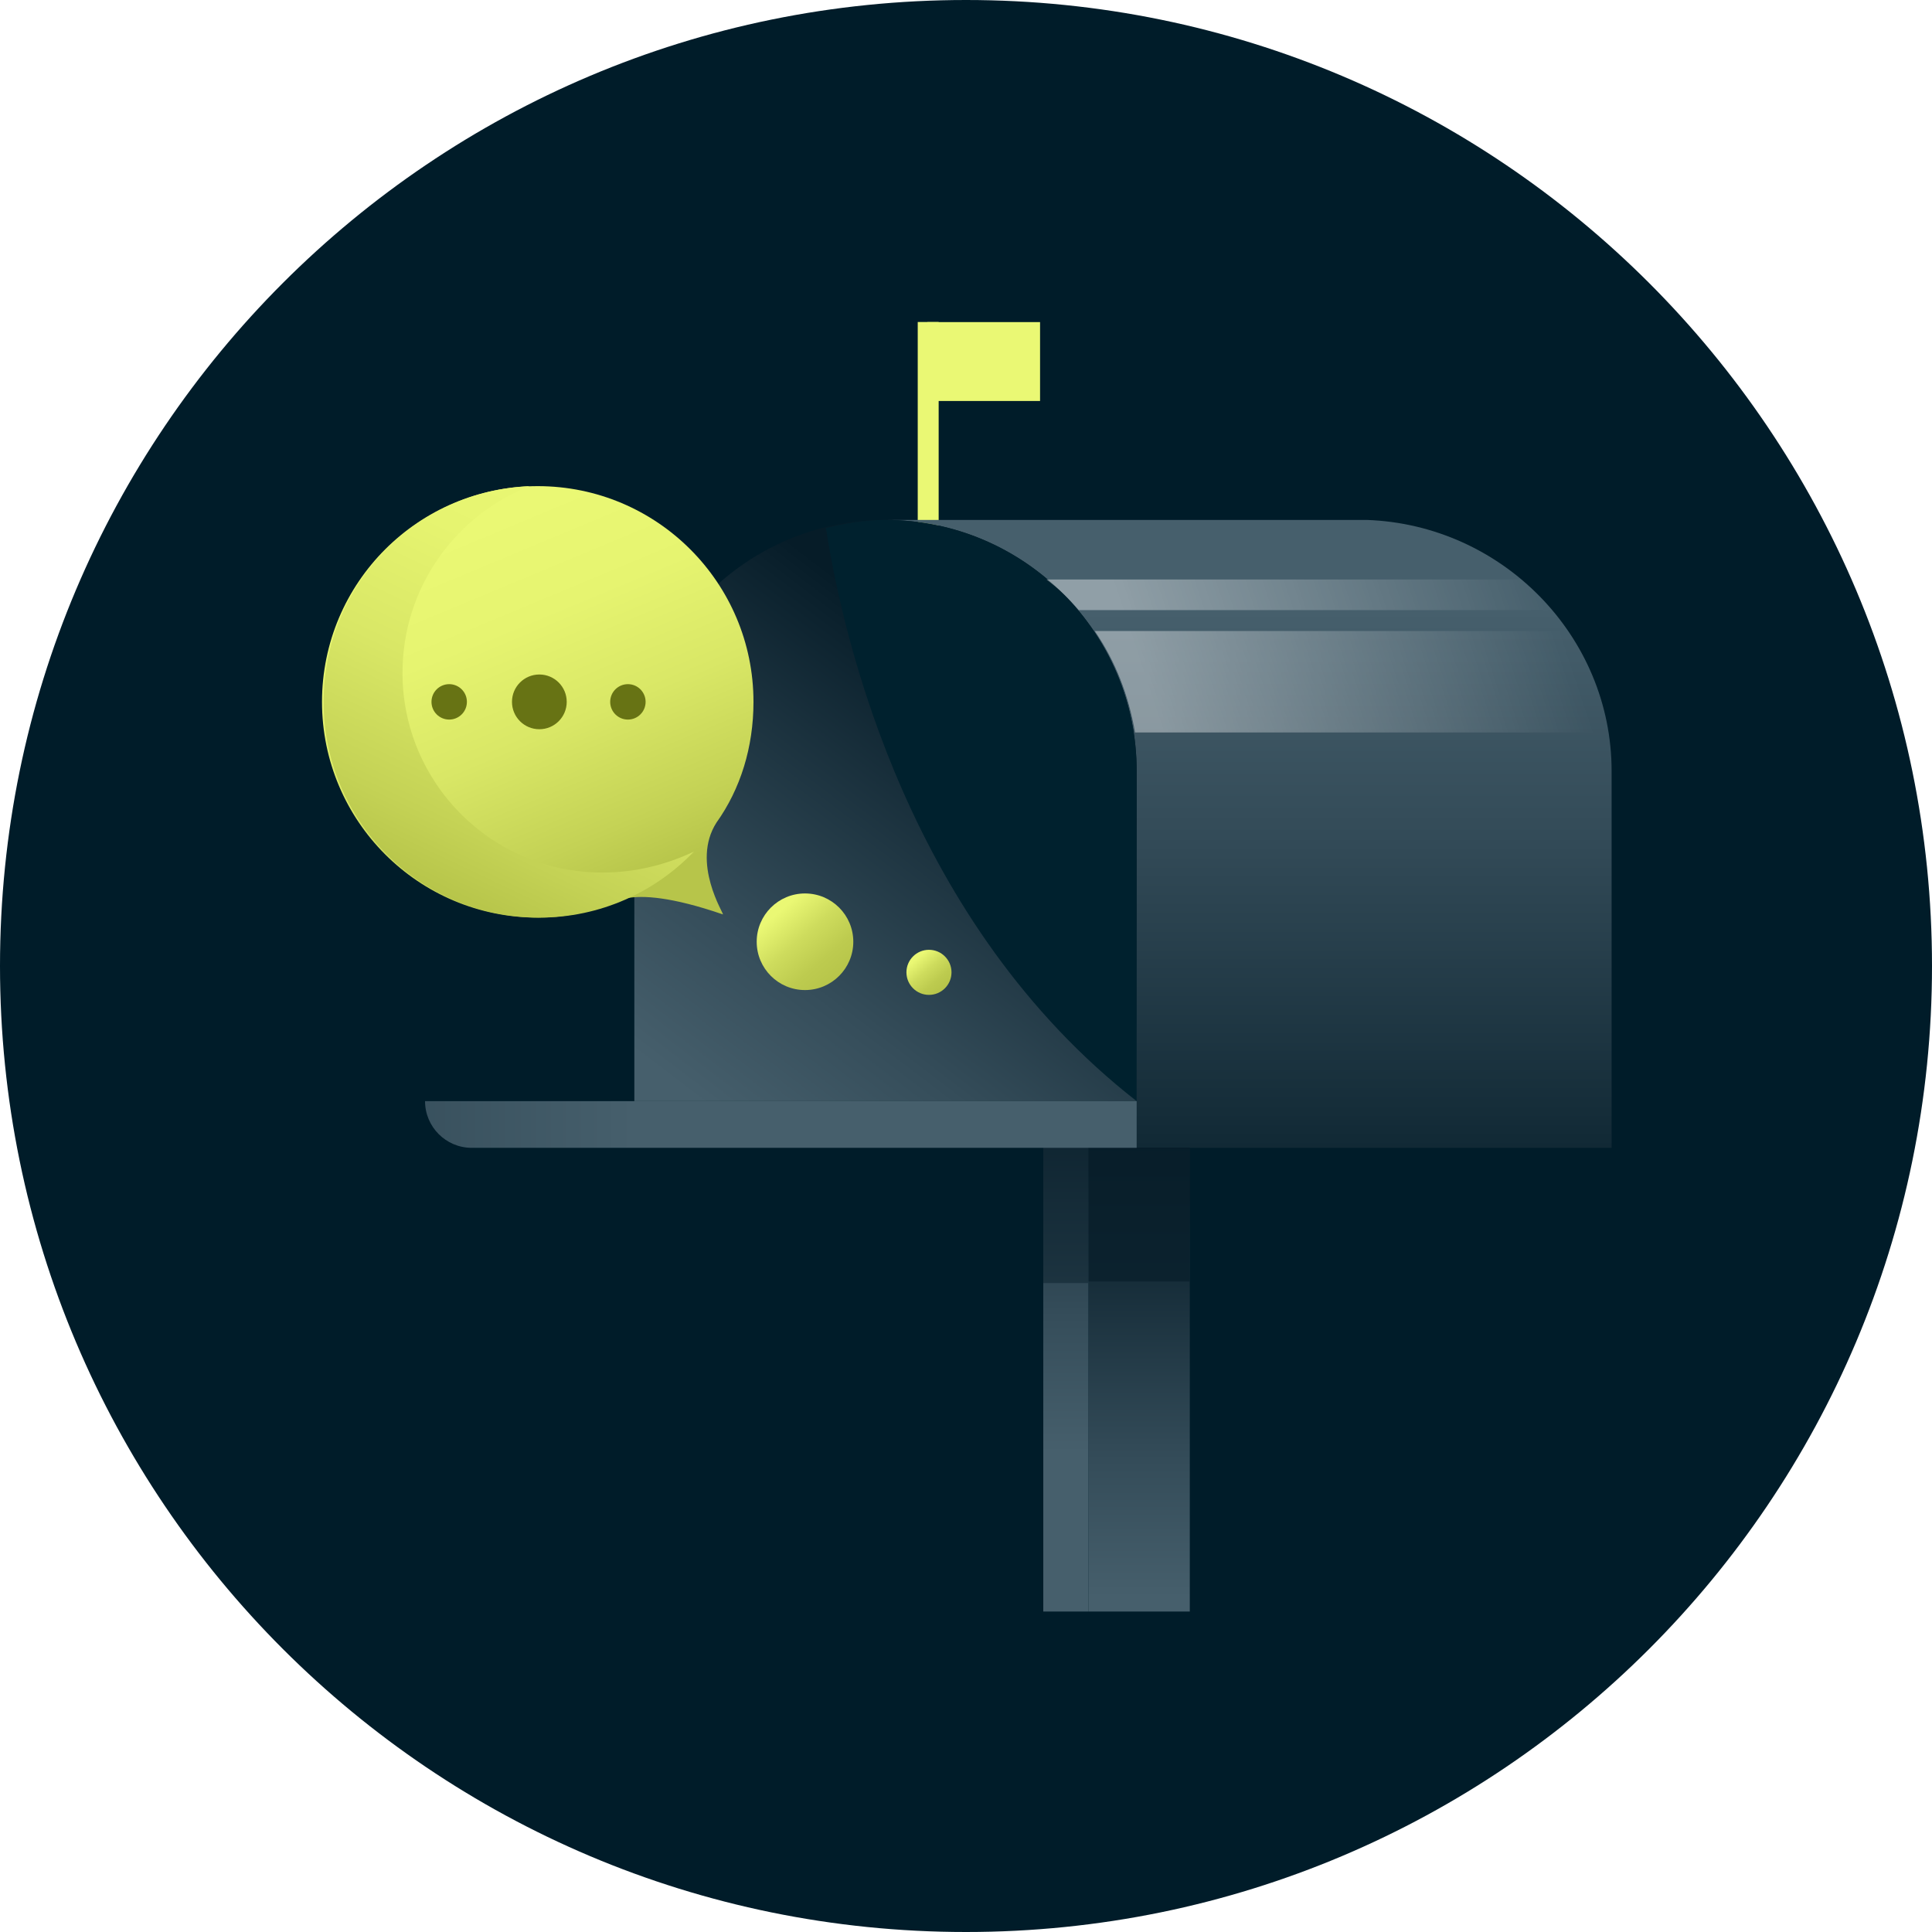
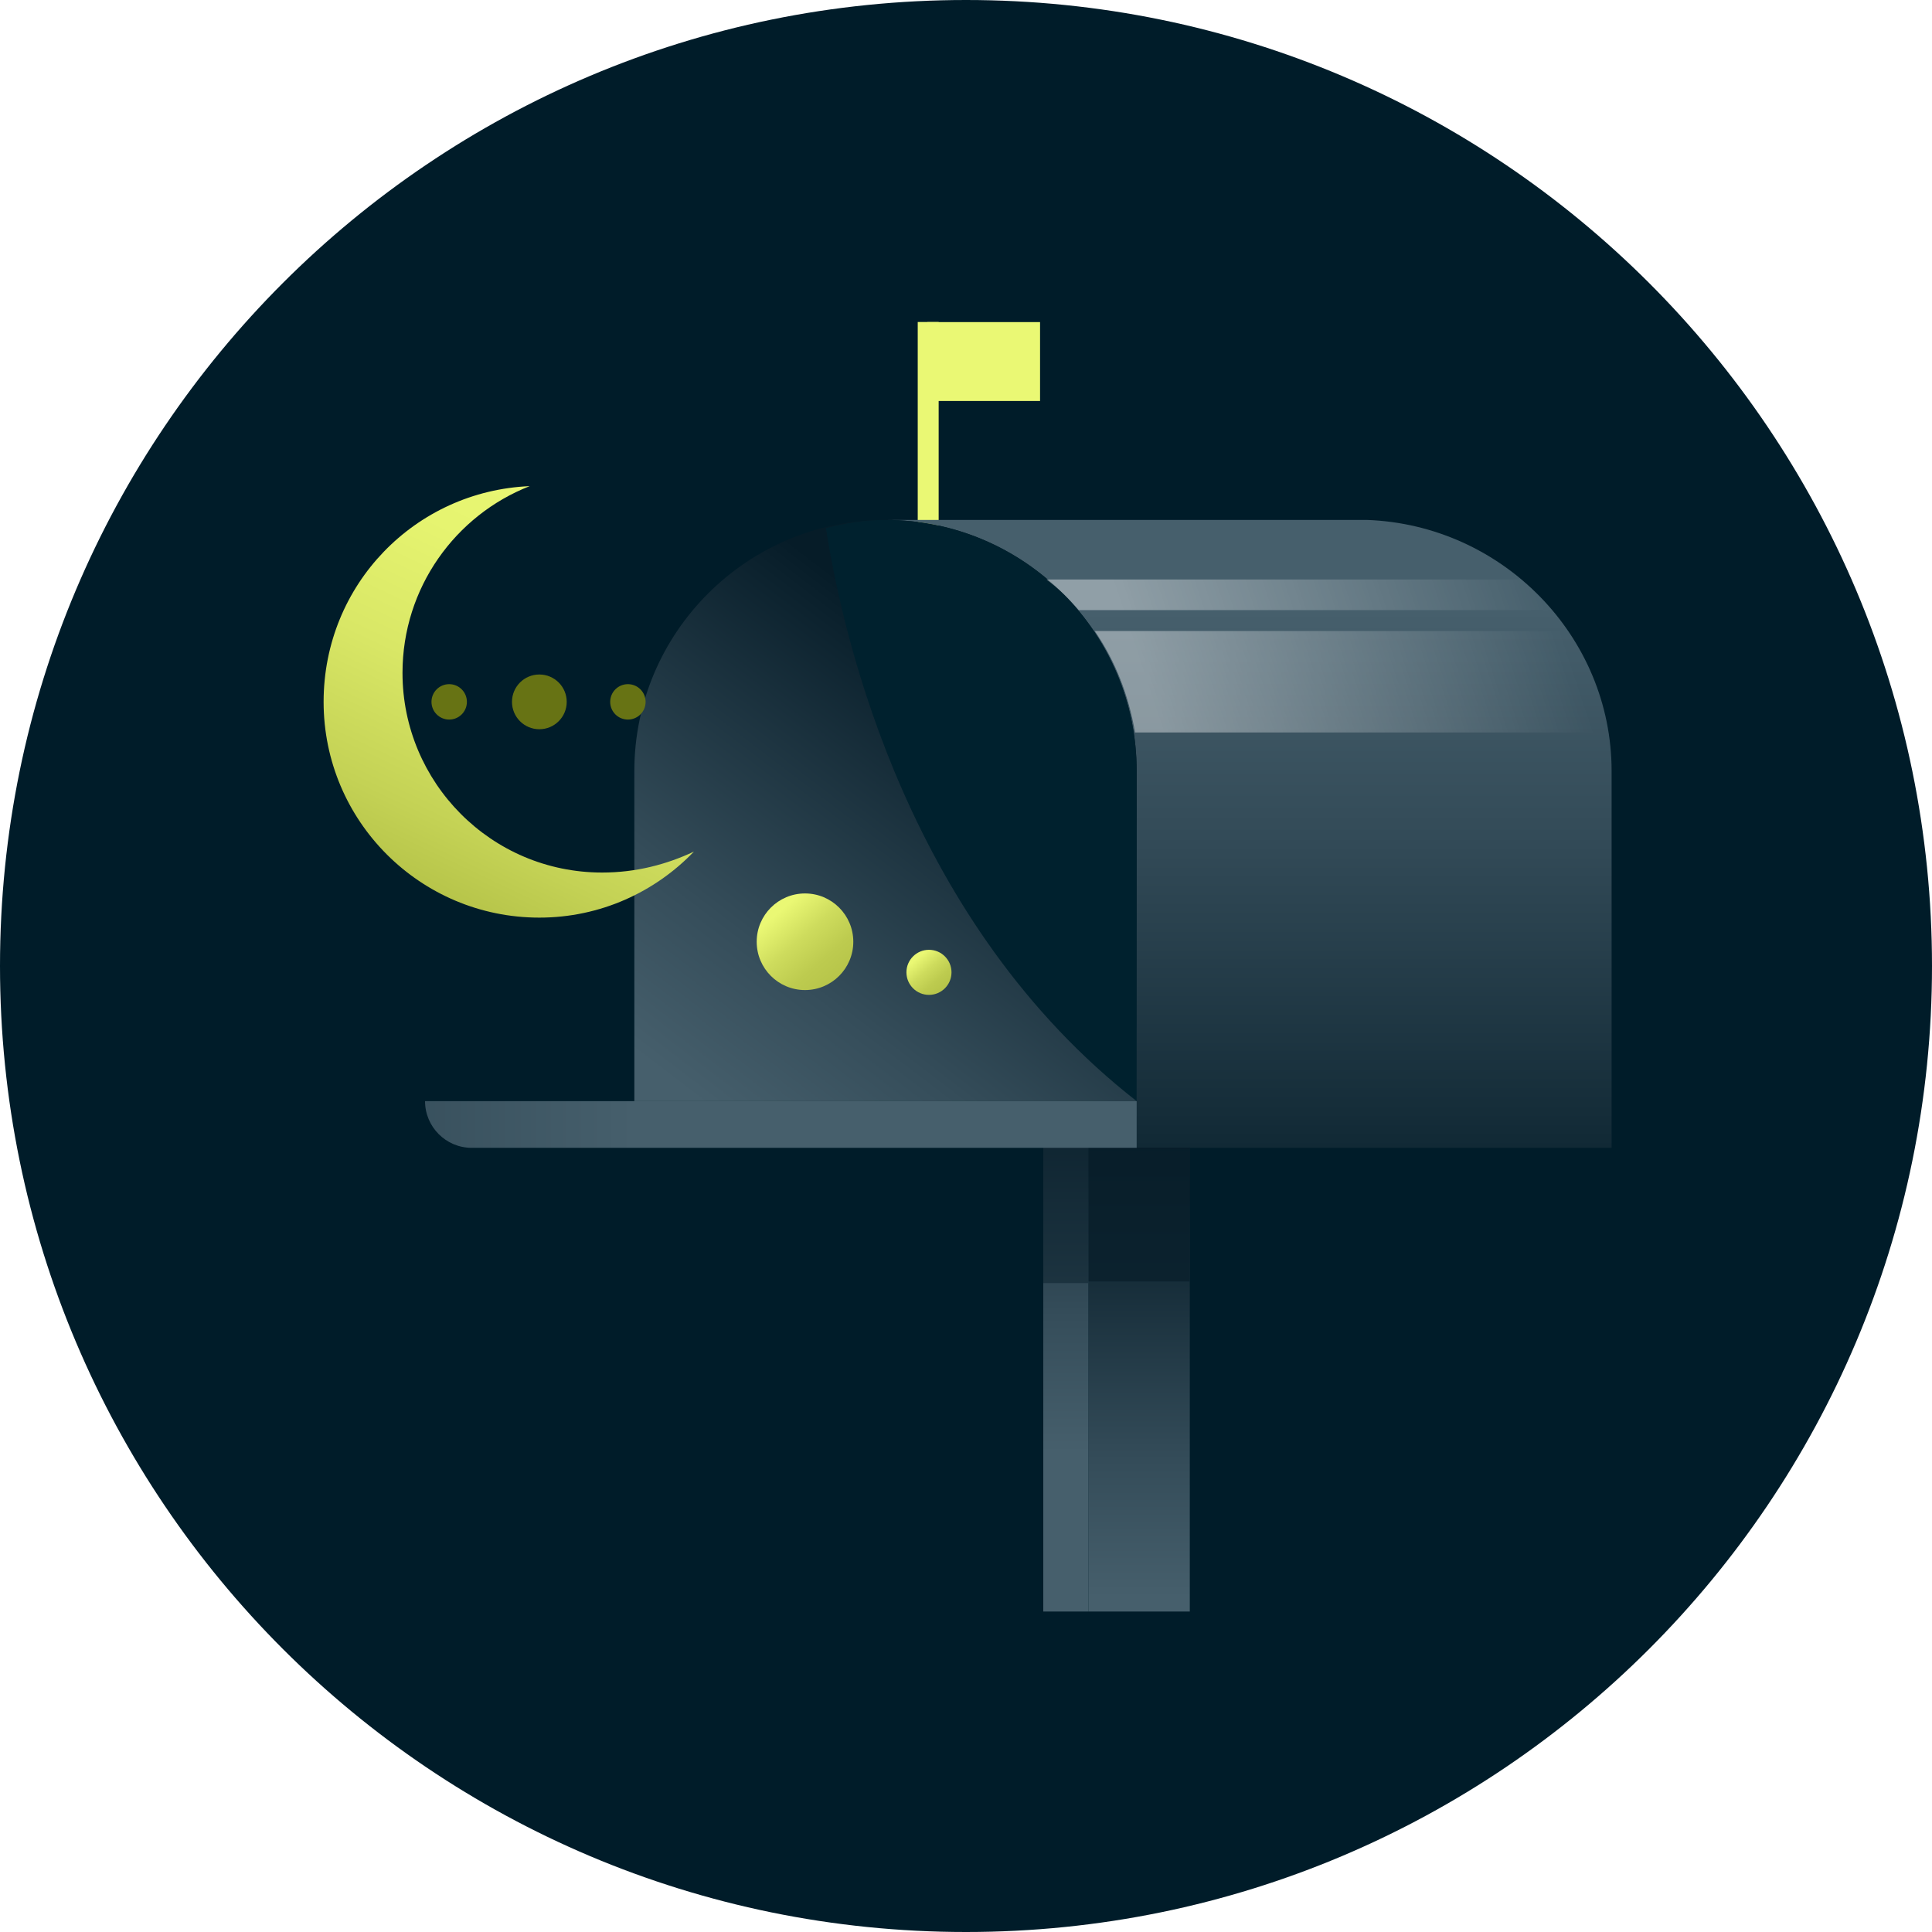
<svg xmlns="http://www.w3.org/2000/svg" viewBox="0 0 120 120" fill="none">
  <circle cx="60" cy="60" r="60" fill="#001C29" />
  <path d="M64.6 24.906h-7v-4.9h7v4.9z" fill="#EAF874" />
  <path d="M58.302 32.9h-1.3V20h1.3v12.9z" fill="#EAF874" />
-   <path d="M55 32.294c-8.6 0-15.6 7-15.6 15.6v20.5h31.2v-20.5c0-8.6-7-15.6-15.6-15.6z" fill="url(#a)" />
-   <path d="M84.9 32.294H55c8.6 0 15.6 7 15.6 15.6v20.5h-1.8v2.9h31.3v-23.4c0-8.4-6.8-15.3-15.2-15.6z" fill="url(#b)" />
+   <path d="M55 32.294c-8.6 0-15.6 7-15.6 15.6v20.5h31.2v-20.5c0-8.6-7-15.6-15.6-15.6z" fill="url(#a-no-message)" />
+   <path d="M84.9 32.294H55c8.6 0 15.6 7 15.6 15.6v20.5h-1.8v2.9h31.3v-23.4c0-8.4-6.8-15.3-15.2-15.6z" fill="url(#b-no-message)" />
  <path d="M55 32.294c-1.3 0-2.5.2-3.7.5 1.1 7.1 5.2 24.6 19.3 35.6v-20.5c0-8.6-7-15.6-15.6-15.6z" fill="#00212E" />
-   <path d="M97.4 39.195H68c1.3 1.9 2.1 4 2.5 6.3h29.4c-.4-2.3-1.3-4.5-2.5-6.3z" fill="url(#c)" />
-   <path d="M67 37.894h29.4c-.6-.7-1.2-1.3-1.9-1.9H65c.8.6 1.4 1.2 2 1.9z" fill="url(#d)" />
-   <path d="M67.6 100.095h6.3v-28.8h-6.3v28.8z" fill="url(#e)" />
-   <path d="M64.8 71.294h2.8v28.801h-2.8v-28.8z" fill="url(#f)" />
-   <path d="M67.6 79.594h6.3v-8.3h-6.3v8.3z" fill="url(#g)" />
-   <path d="M64.8 71.294h2.8v8.4h-2.8v-8.4z" fill="url(#h)" />
-   <path d="M70.6 71.294H29.3c-1.6 0-2.9-1.3-2.9-2.9h44.2v2.9z" fill="url(#i)" />
-   <path d="M44.5 51.095c1.5-2.1 2.3-4.7 2.3-7.5 0-7.4-6-13.4-13.4-13.4s-13.4 6-13.4 13.4 6 13.4 13.4 13.4c1.6 0 3-.3 4.4-.8.4-.1.7-.3 1.1-.4 1-.2 2.8-.1 6 1 .1 0-2-3.2-.4-5.7z" fill="url(#j)" />
-   <path d="M37.4 54.195c-6.9 0-12.4-5.6-12.4-12.4 0-5.3 3.3-9.8 7.9-11.6-7.1.3-12.8 6.1-12.8 13.4 0 7.4 6 13.4 13.4 13.4 3.8 0 7.2-1.6 9.6-4.1-1.7.8-3.6 1.3-5.7 1.3z" fill="url(#k)" />
+   <path d="M97.4 39.195H68c1.3 1.9 2.1 4 2.5 6.3h29.4c-.4-2.3-1.3-4.5-2.5-6.3z" fill="url(#c-no-message)" />
+   <path d="M67 37.894h29.4c-.6-.7-1.2-1.3-1.9-1.9H65c.8.6 1.4 1.2 2 1.9z" fill="url(#d-no-message)" />
+   <path d="M67.6 100.095h6.3v-28.8h-6.3v28.8z" fill="url(#e-no-message)" />
+   <path d="M64.8 71.294h2.8v28.801h-2.8v-28.8z" fill="url(#f-no-message)" />
+   <path d="M67.6 79.594h6.3v-8.3h-6.3v8.3z" fill="url(#g-no-message)" />
+   <path d="M64.8 71.294h2.8v8.4h-2.8v-8.4z" fill="url(#h-no-message)" />
+   <path d="M70.6 71.294H29.3c-1.6 0-2.9-1.3-2.9-2.9h44.2v2.9z" fill="url(#i-no-message)" />
+   <path d="M44.5 51.095c1.5-2.1 2.3-4.7 2.3-7.5 0-7.4-6-13.4-13.4-13.4s-13.4 6-13.4 13.4 6 13.4 13.4 13.4c1.6 0 3-.3 4.4-.8.4-.1.7-.3 1.1-.4 1-.2 2.8-.1 6 1 .1 0-2-3.2-.4-5.7z" fill="url(#-no-messagej)" />
+   <path d="M37.4 54.195c-6.9 0-12.4-5.6-12.4-12.4 0-5.3 3.3-9.8 7.9-11.6-7.1.3-12.8 6.1-12.8 13.4 0 7.4 6 13.4 13.4 13.4 3.8 0 7.2-1.6 9.6-4.1-1.7.8-3.6 1.3-5.7 1.3z" fill="url(#k-no-message)" />
  <path d="M33.5 45.294a1.7 1.7 0 1 1 0-3.4 1.7 1.7 0 0 1 0 3.4zM39 44.694a1.1 1.1 0 1 1 0-2.2 1.1 1.1 0 0 1 0 2.2zM27.9 44.694a1.1 1.1 0 1 1 0-2.2 1.1 1.1 0 0 1 0 2.2z" fill="#677314" />
-   <path d="M50 61.494a3 3 0 1 1 0-6 3 3 0 0 1 0 6z" fill="url(#l)" />
-   <path d="M57.7 61.794a1.4 1.4 0 1 1 0-2.8 1.4 1.4 0 0 1 0 2.8z" fill="url(#m)" />
+   <path d="M50 61.494a3 3 0 1 1 0-6 3 3 0 0 1 0 6z" fill="url(#l-no-message)" />
+   <path d="M57.7 61.794a1.4 1.4 0 1 1 0-2.8 1.4 1.4 0 0 1 0 2.8z" fill="url(#m-no-message)" />
  <defs>
-     <linearGradient id="a" x1="44.526" y1="69.265" x2="63.391" y2="44.487" gradientUnits="userSpaceOnUse">
+     <linearGradient id="a-no-message" x1="44.526" y1="69.265" x2="63.391" y2="44.487" gradientUnits="userSpaceOnUse">
      <stop stop-color="#465F6C" />
      <stop offset=".316" stop-color="#354D5A" />
      <stop offset=".947" stop-color="#0A202C" />
      <stop offset="1" stop-color="#061C28" />
    </linearGradient>
-     <linearGradient id="b" x1="77.531" y1="71.871" x2="77.531" y2="37.935" gradientUnits="userSpaceOnUse">
+     <linearGradient id="b-no-message" x1="77.531" y1="71.871" x2="77.531" y2="37.935" gradientUnits="userSpaceOnUse">
      <stop stop-color="#102834" />
      <stop offset=".589" stop-color="#334B58" />
      <stop offset="1" stop-color="#465F6C" />
    </linearGradient>
-     <linearGradient id="c" x1="72.403" y1="46.135" x2="96.617" y2="38.11" gradientUnits="userSpaceOnUse">
+     <linearGradient id="c-no-message" x1="72.403" y1="46.135" x2="96.617" y2="38.11" gradientUnits="userSpaceOnUse">
      <stop stop-color="#fff" stop-opacity=".4" />
      <stop offset="1" stop-color="#fff" stop-opacity="0" />
    </linearGradient>
-     <linearGradient id="d" x1="70.484" y1="40.343" x2="94.698" y2="32.318" gradientUnits="userSpaceOnUse">
+     <linearGradient id="d-no-message" x1="70.484" y1="40.343" x2="94.698" y2="32.318" gradientUnits="userSpaceOnUse">
      <stop stop-color="#fff" stop-opacity=".4" />
      <stop offset="1" stop-color="#fff" stop-opacity="0" />
    </linearGradient>
-     <linearGradient id="e" x1="70.767" y1="73.35" x2="70.767" y2="99.236" gradientUnits="userSpaceOnUse">
+     <linearGradient id="e-no-message" x1="70.767" y1="73.35" x2="70.767" y2="99.236" gradientUnits="userSpaceOnUse">
      <stop stop-color="#061C28" />
      <stop offset=".653" stop-color="#334B58" />
      <stop offset="1" stop-color="#465F6C" />
    </linearGradient>
-     <linearGradient id="f" x1="66.192" y1="63.545" x2="66.192" y2="90.226" gradientUnits="userSpaceOnUse">
+     <linearGradient id="f-no-message" x1="66.192" y1="63.545" x2="66.192" y2="90.226" gradientUnits="userSpaceOnUse">
      <stop stop-color="#061C28" />
      <stop offset=".053" stop-color="#0A202C" />
      <stop offset=".684" stop-color="#354D5A" />
      <stop offset="1" stop-color="#465F6C" />
    </linearGradient>
-     <linearGradient id="g" x1="70.767" y1="68.708" x2="70.767" y2="195.846" gradientUnits="userSpaceOnUse">
+     <linearGradient id="g-no-message" x1="70.767" y1="68.708" x2="70.767" y2="195.846" gradientUnits="userSpaceOnUse">
      <stop stop-color="#061C28" />
      <stop offset=".653" stop-color="#334B58" />
      <stop offset="1" stop-color="#465F6C" />
    </linearGradient>
-     <linearGradient id="h" x1="66.192" y1="53.08" x2="66.192" y2="111.765" gradientUnits="userSpaceOnUse">
+     <linearGradient id="h-no-message" x1="66.192" y1="53.08" x2="66.192" y2="111.765" gradientUnits="userSpaceOnUse">
      <stop offset=".195" stop-color="#061C28" />
      <stop offset=".721" stop-color="#334B58" />
      <stop offset="1" stop-color="#465F6C" />
    </linearGradient>
-     <linearGradient id="i" x1="-6.288" y1="69.83" x2="39.388" y2="69.83" gradientUnits="userSpaceOnUse">
+     <linearGradient id="i-no-message" x1="-6.288" y1="69.83" x2="39.388" y2="69.83" gradientUnits="userSpaceOnUse">
      <stop stop-color="#102834" />
      <stop offset=".589" stop-color="#334B58" />
      <stop offset="1" stop-color="#465F6C" />
    </linearGradient>
-     <linearGradient id="j" x1="38.31" y1="55.183" x2="29.031" y2="32.927" gradientUnits="userSpaceOnUse">
+     <linearGradient id="j-no-message" x1="38.31" y1="55.183" x2="29.031" y2="32.927" gradientUnits="userSpaceOnUse">
      <stop stop-color="#B7C54A" />
      <stop offset=".144" stop-color="#C4D255" />
      <stop offset=".438" stop-color="#D9E766" />
      <stop offset=".727" stop-color="#E6F470" />
      <stop offset="1" stop-color="#EAF874" />
    </linearGradient>
-     <linearGradient id="k" x1="27.416" y1="55.474" x2="39.695" y2="29.613" gradientUnits="userSpaceOnUse">
+     <linearGradient id="k-no-message" x1="27.416" y1="55.474" x2="39.695" y2="29.613" gradientUnits="userSpaceOnUse">
      <stop stop-color="#B7C54A" />
      <stop offset=".144" stop-color="#C4D255" />
      <stop offset=".438" stop-color="#D9E766" />
      <stop offset=".727" stop-color="#E6F470" />
      <stop offset="1" stop-color="#EAF874" />
    </linearGradient>
-     <linearGradient id="l" x1="51.975" y1="60.726" x2="48.417" y2="56.61" gradientUnits="userSpaceOnUse">
+     <linearGradient id="l-no-message" x1="51.975" y1="60.726" x2="48.417" y2="56.61" gradientUnits="userSpaceOnUse">
      <stop stop-color="#B7C54A" />
      <stop offset=".258" stop-color="#BDCB4F" />
      <stop offset=".608" stop-color="#CEDC5D" />
      <stop offset="1" stop-color="#EAF874" />
    </linearGradient>
-     <linearGradient id="m" x1="58.589" y1="61.377" x2="56.973" y2="59.508" gradientUnits="userSpaceOnUse">
+     <linearGradient id="m-no-message" x1="58.589" y1="61.377" x2="56.973" y2="59.508" gradientUnits="userSpaceOnUse">
      <stop stop-color="#B7C54A" />
      <stop offset=".258" stop-color="#BDCB4F" />
      <stop offset=".608" stop-color="#CEDC5D" />
      <stop offset="1" stop-color="#EAF874" />
    </linearGradient>
  </defs>
</svg>
